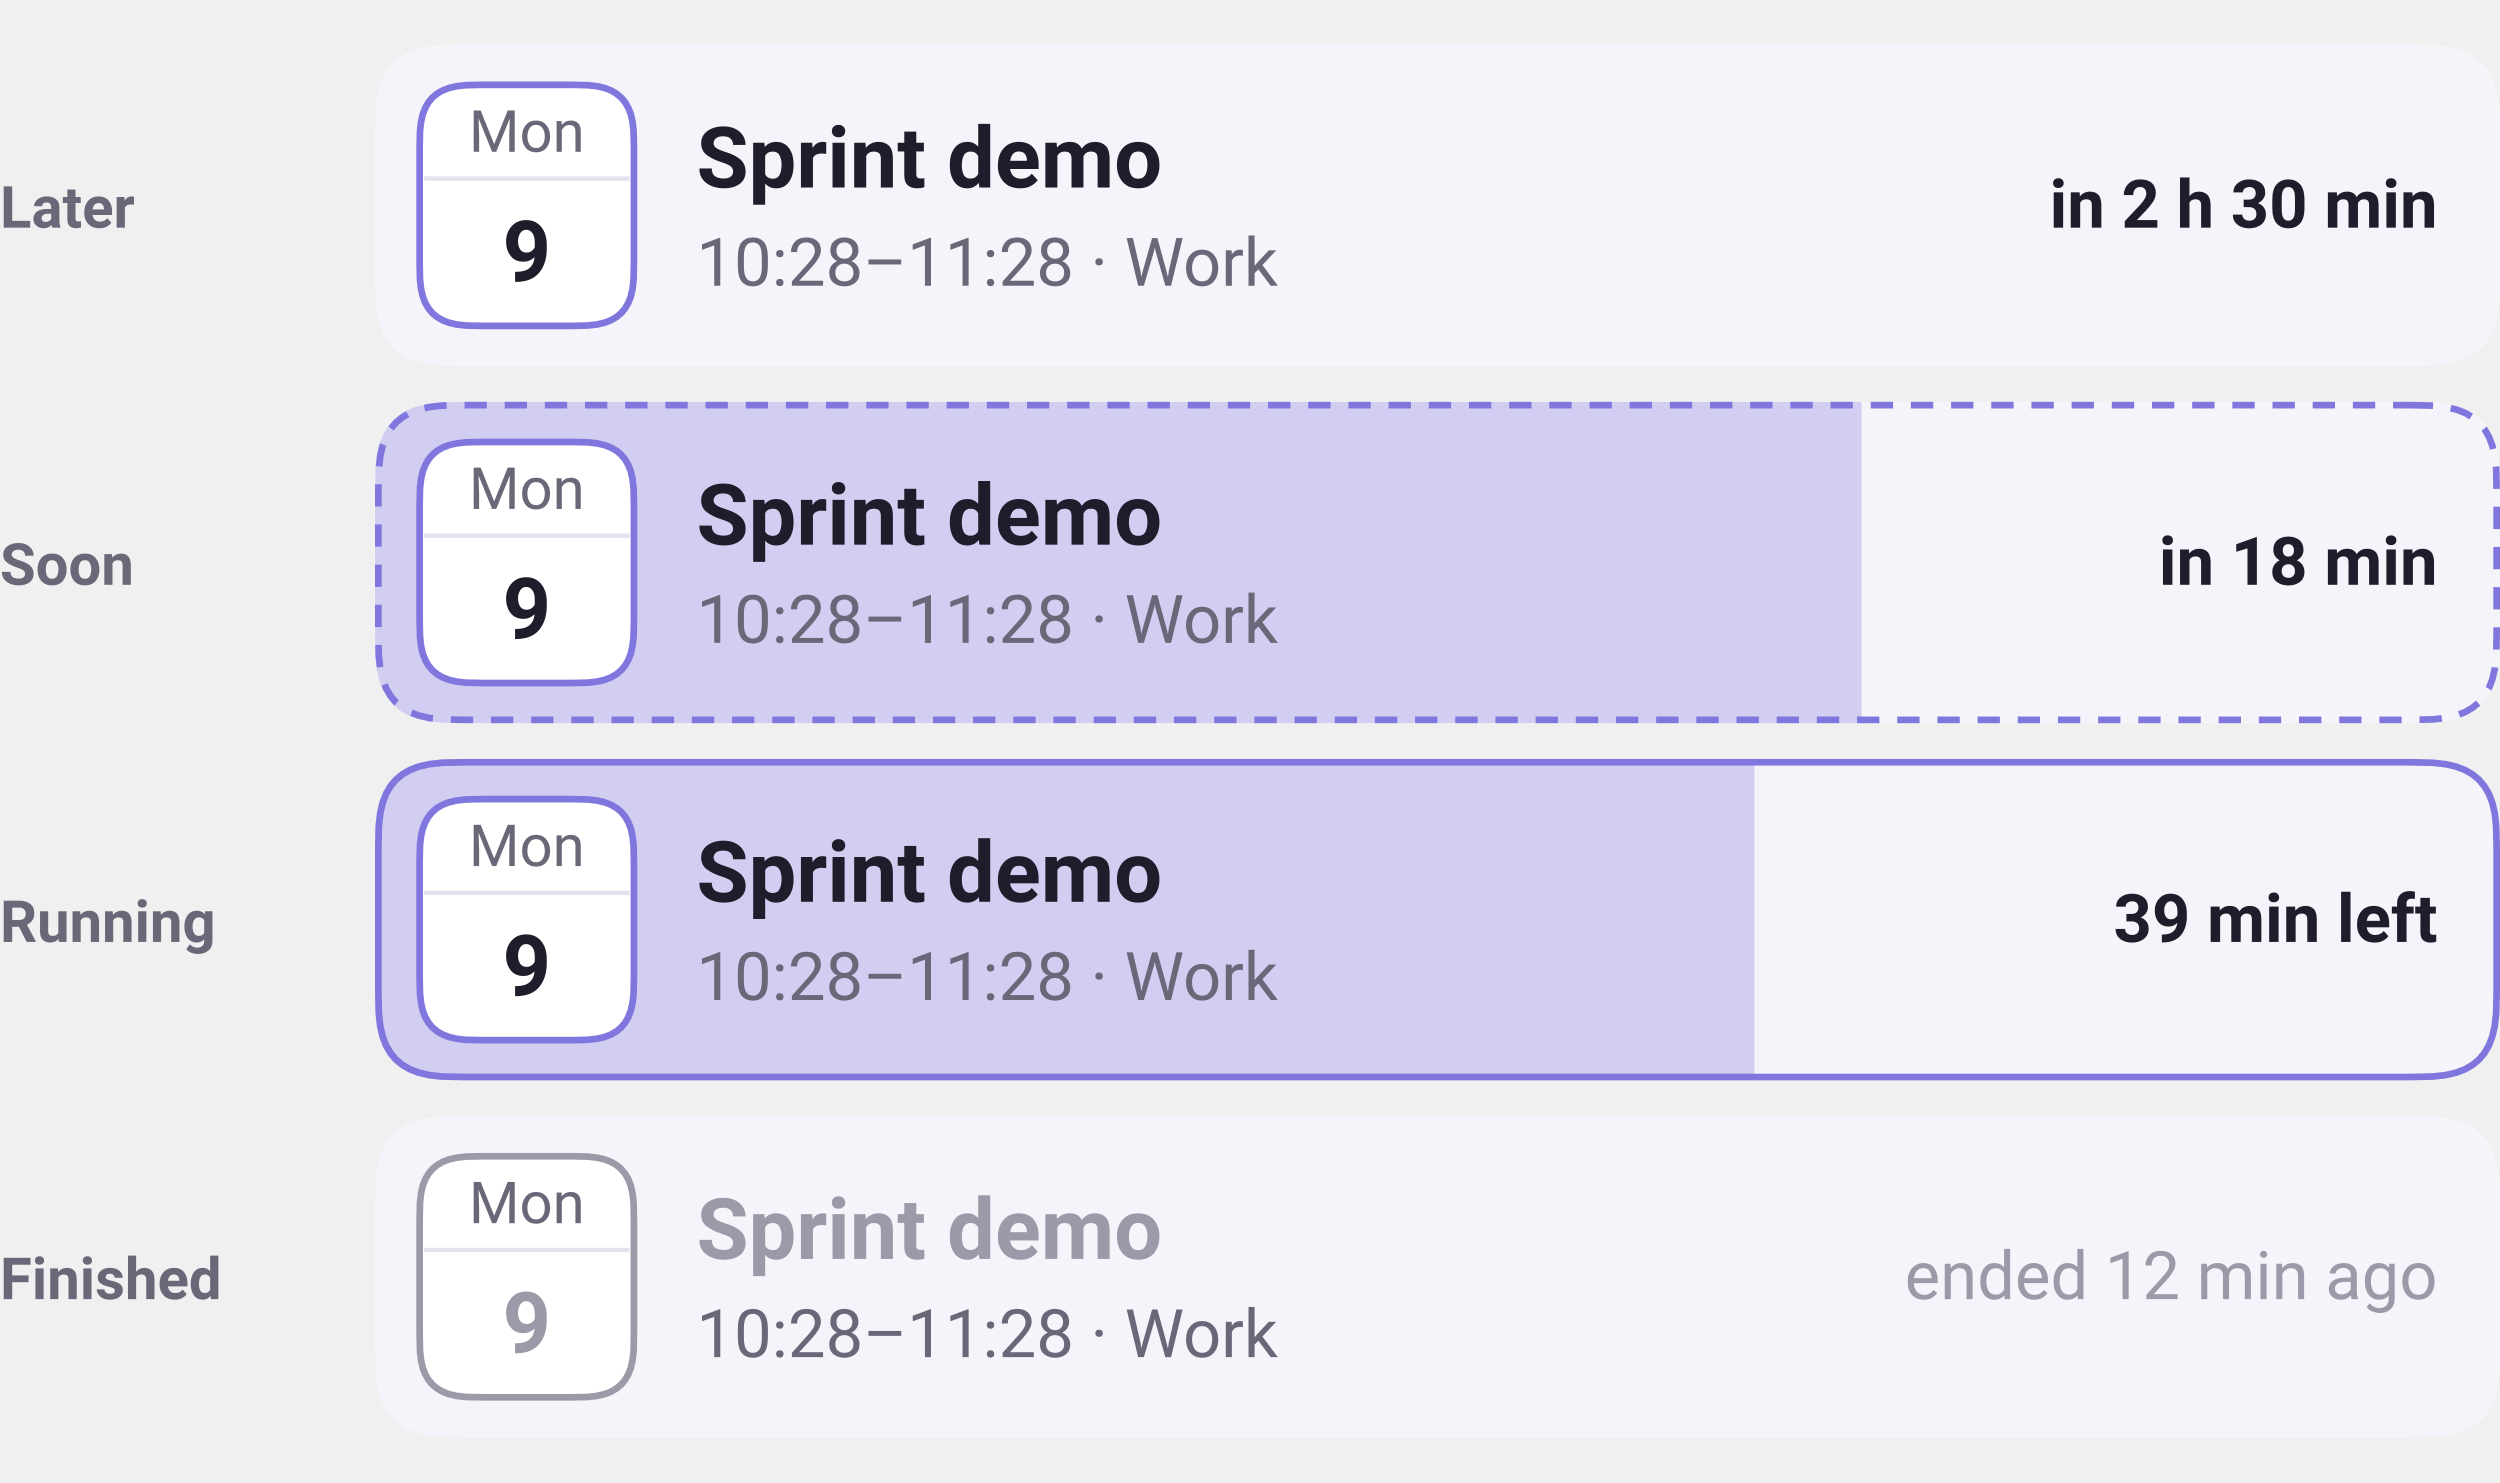
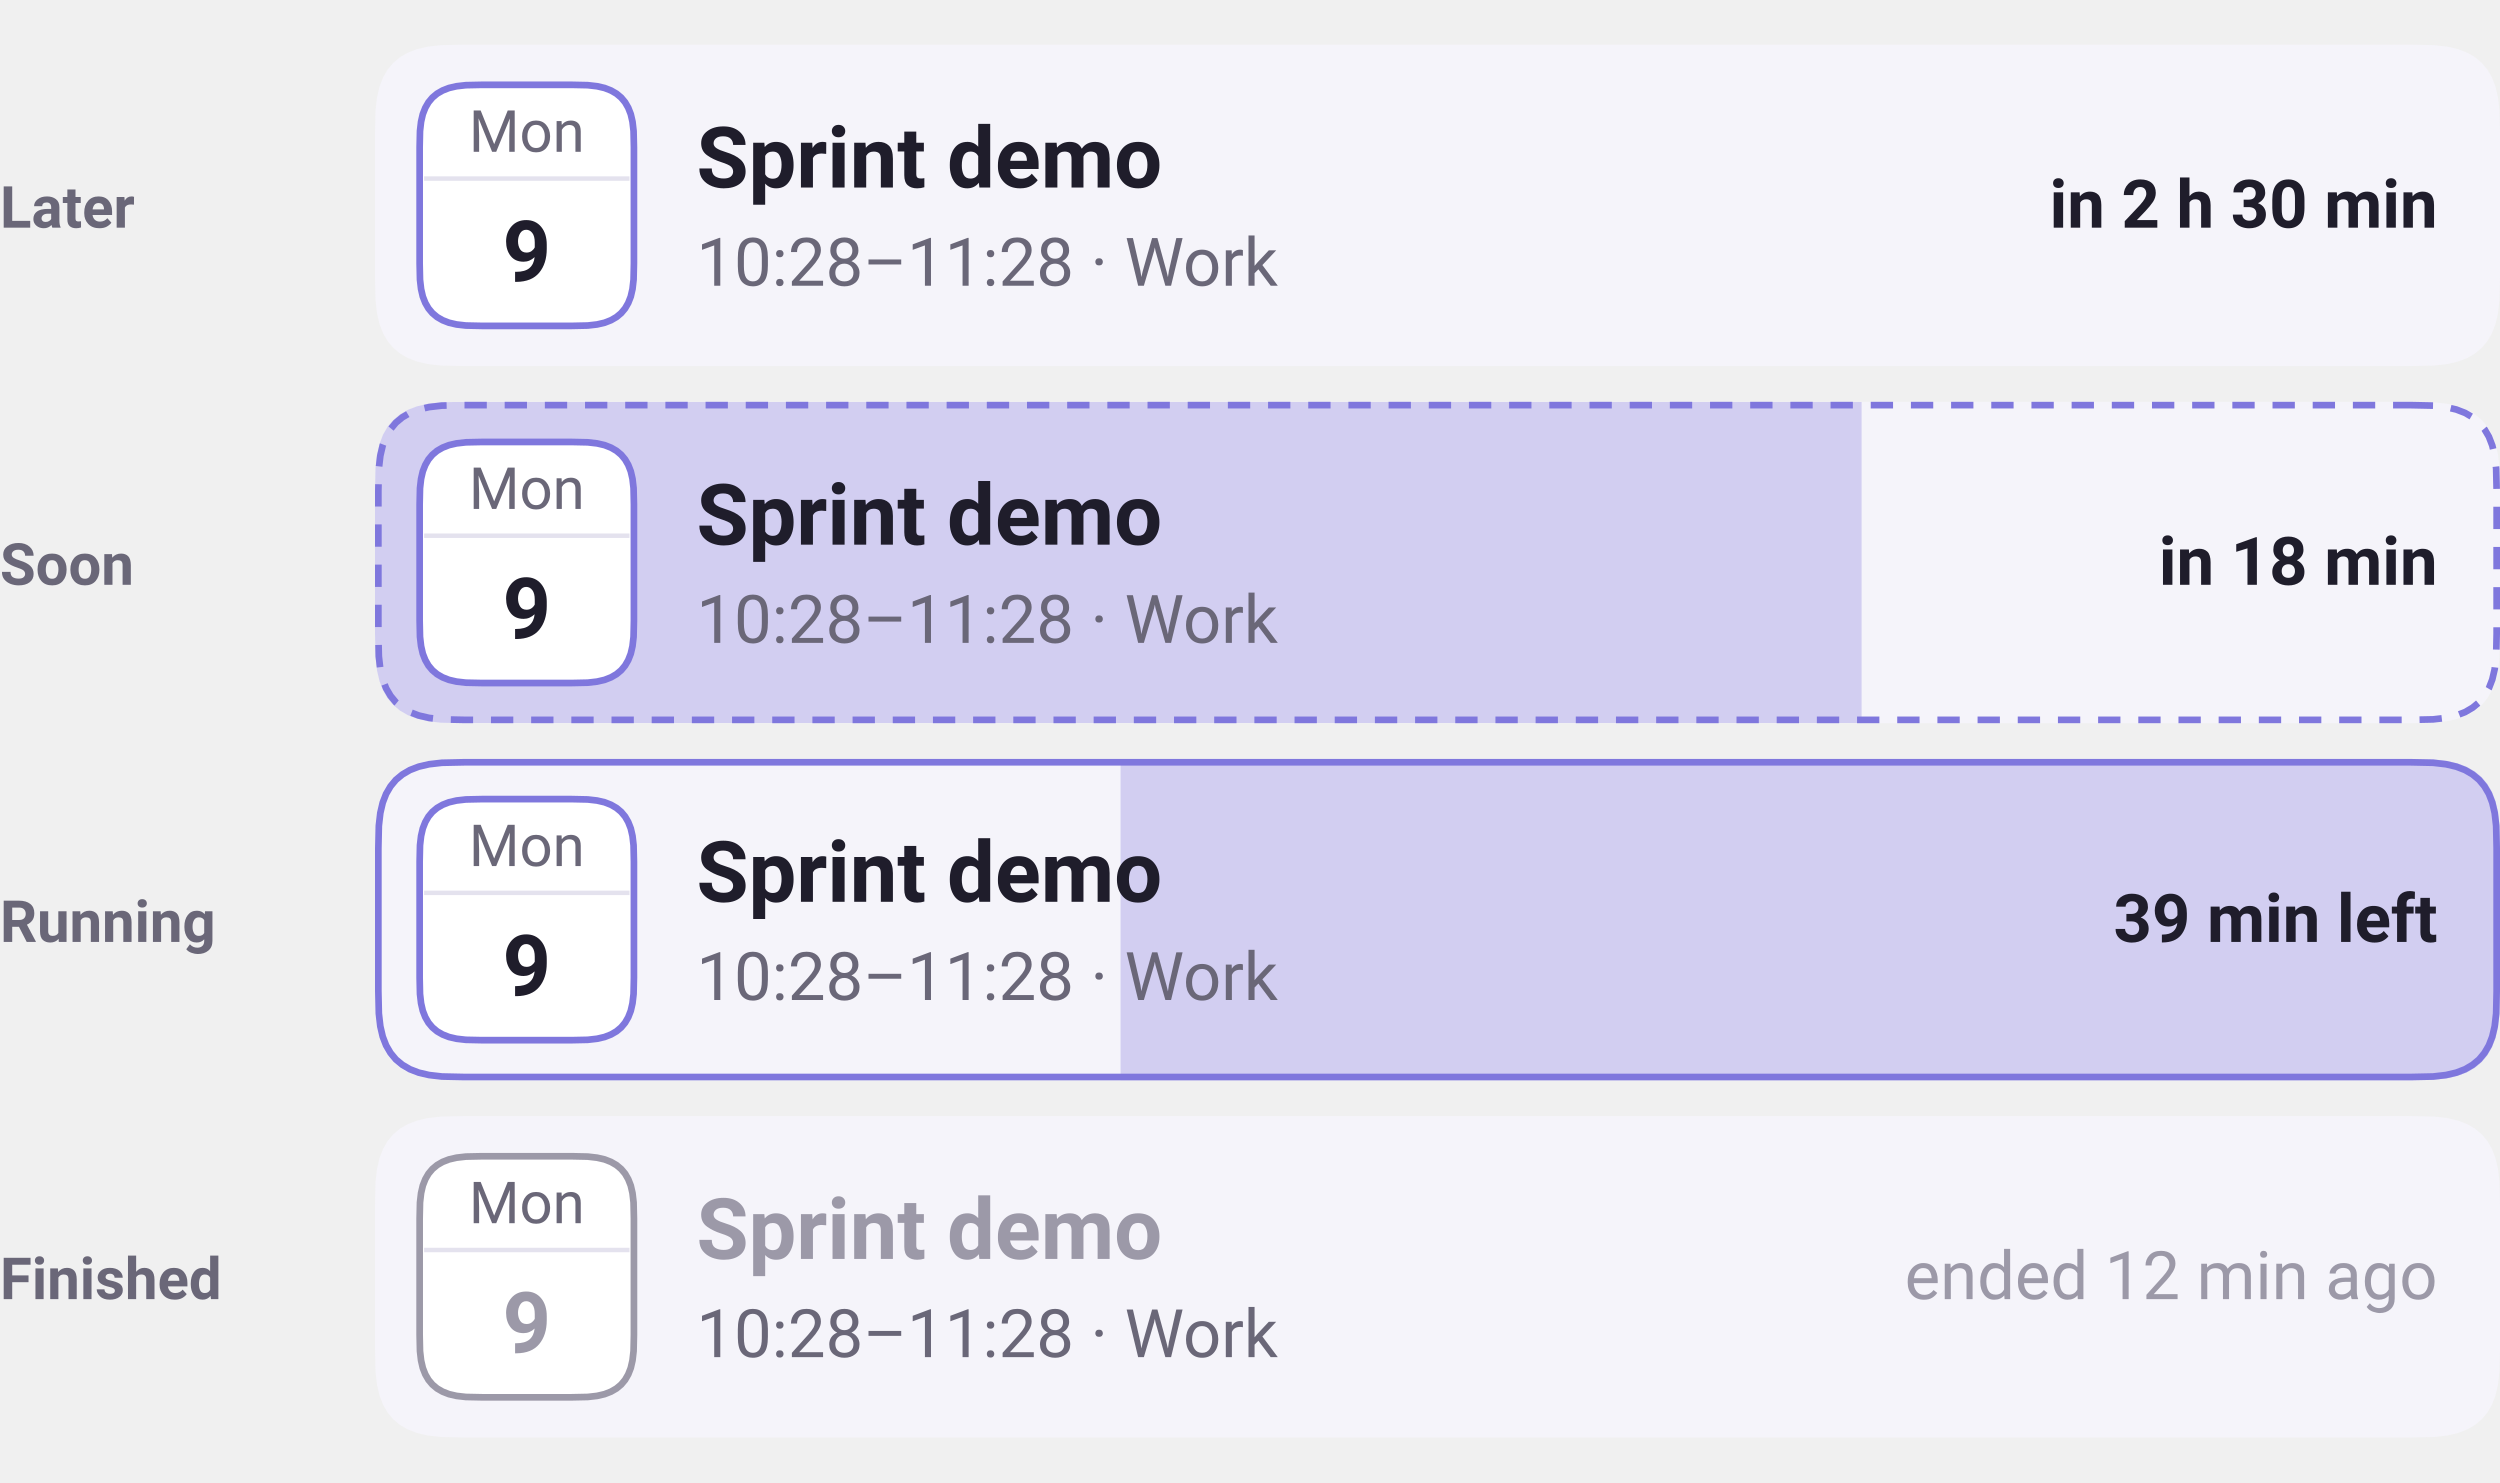
<svg xmlns="http://www.w3.org/2000/svg" width="560" height="332" viewBox="0 0 560 332" role="img" aria-label="The four states of an event row">
  <style>
  text { font-family: -apple-system, BlinkMacSystemFont, "Segoe UI", Roboto, Helvetica, Arial, sans-serif; }
  .card { fill: #FFFFFF; stroke: #E4E2EE; }
  .row { fill: #F5F4FA; }
  .tile { fill: #FFFFFF; }
  .rule { stroke: #E4E2EE; }
  .t1 { fill: #1F1D2B; }
  .t2 { fill: #6A6778; }
  .t3 { fill: #9C99A8; }
  .on { fill: #FFFFFF; }
  @media (prefers-color-scheme: dark) {
    .card { fill: #1C1B24; stroke: #33313F; }
    .row { fill: #272532; }
    .tile { fill: #1C1B24; }
    .rule { stroke: #3C3A49; }
    .t1 { fill: #F2F0F8; }
    .t2 { fill: #ABA8B8; }
    .t3 { fill: #7E7B8C; }
  }
</style>
  <text x="0" y="51" class="t2" font-size="13" font-weight="600">Later</text>
  <clipPath id="row26">
    <path d="M540.00 10.00L545.22 10.11L548.20 10.45L550.61 11.02L552.66 11.81L554.42 12.83L555.91 14.09L557.17 15.58L558.19 17.34L558.98 19.39L559.55 21.80L559.89 24.78L560.00 30.00L560.00 62.00L559.89 67.22L559.55 70.20L558.98 72.61L558.19 74.66L557.17 76.42L555.91 77.91L554.42 79.17L552.66 80.19L550.61 80.98L548.20 81.55L545.22 81.89L540.00 82.00L104.00 82.00L98.78 81.89L95.80 81.55L93.39 80.98L91.34 80.19L89.58 79.17L88.09 77.91L86.83 76.42L85.81 74.66L85.02 72.61L84.45 70.20L84.11 67.22L84.00 62.00L84.00 30.00L84.11 24.78L84.45 21.80L85.02 19.39L85.81 17.34L86.83 15.58L88.09 14.09L89.58 12.83L91.34 11.81L93.39 11.02L95.80 10.45L98.78 10.11L104.00 10.00Z" />
  </clipPath>
  <path d="M540.00 10.00L545.22 10.11L548.20 10.45L550.61 11.02L552.66 11.81L554.42 12.83L555.91 14.09L557.17 15.58L558.19 17.34L558.98 19.39L559.55 21.80L559.89 24.78L560.00 30.00L560.00 62.00L559.89 67.22L559.55 70.20L558.98 72.61L558.19 74.66L557.17 76.42L555.91 77.91L554.42 79.17L552.66 80.19L550.61 80.98L548.20 81.55L545.22 81.89L540.00 82.00L104.00 82.00L98.78 81.89L95.80 81.55L93.39 80.98L91.34 80.19L89.58 79.17L88.09 77.91L86.83 76.42L85.81 74.66L85.02 72.61L84.45 70.20L84.11 67.22L84.00 62.00L84.00 30.00L84.11 24.78L84.45 21.80L85.02 19.39L85.81 17.34L86.83 15.58L88.09 14.09L89.58 12.83L91.34 11.81L93.39 11.02L95.80 10.45L98.78 10.11L104.00 10.00Z" class="row" />
  <path d="M128.00 19.00L131.65 19.08L133.74 19.32L135.43 19.71L136.86 20.27L138.09 20.98L139.14 21.86L140.02 22.91L140.73 24.14L141.29 25.57L141.68 27.26L141.92 29.35L142.00 33.00L142.00 59.00L141.92 62.65L141.68 64.74L141.29 66.43L140.73 67.86L140.02 69.09L139.14 70.14L138.09 71.02L136.86 71.73L135.43 72.29L133.74 72.68L131.65 72.92L128.00 73.00L108.00 73.00L104.35 72.92L102.26 72.68L100.57 72.29L99.14 71.73L97.91 71.02L96.86 70.14L95.98 69.09L95.27 67.86L94.71 66.43L94.32 64.74L94.08 62.65L94.00 59.00L94.00 33.00L94.08 29.35L94.32 27.26L94.71 25.57L95.27 24.14L95.98 22.91L96.86 21.86L97.91 20.98L99.14 20.27L100.57 19.71L102.26 19.32L104.35 19.08L108.00 19.00Z" class="tile" stroke="#7F77DD" stroke-width="1.5" />
  <text x="118" y="34" class="t2" font-size="13" text-anchor="middle">Mon</text>
  <line x1="95" x2="141" y1="40" y2="40" class="rule" />
  <text x="118" y="63" class="t1" font-size="19" text-anchor="middle" font-weight="600">9</text>
  <text x="156" y="42" class="t1" font-size="19" font-weight="600">Sprint demo</text>
  <text x="156" y="64" class="t2" font-size="15">10:28–11:28 · Work</text>
  <text x="546" y="51" class="t1" font-size="15" text-anchor="end" font-weight="600">in 2 h 30 min</text>
  <text x="0" y="131" class="t2" font-size="13" font-weight="600">Soon</text>
  <clipPath id="row27">
    <path d="M540.00 90.00L545.22 90.11L548.20 90.45L550.61 91.02L552.66 91.81L554.42 92.83L555.91 94.09L557.17 95.58L558.19 97.34L558.98 99.39L559.55 101.80L559.89 104.78L560.00 110.00L560.00 142.00L559.89 147.22L559.55 150.20L558.98 152.61L558.19 154.66L557.17 156.42L555.91 157.91L554.42 159.17L552.66 160.19L550.61 160.98L548.20 161.55L545.22 161.89L540.00 162.00L104.00 162.00L98.78 161.89L95.80 161.55L93.39 160.98L91.34 160.19L89.58 159.17L88.09 157.91L86.83 156.42L85.81 154.66L85.02 152.61L84.45 150.20L84.11 147.22L84.00 142.00L84.00 110.00L84.11 104.78L84.45 101.80L85.02 99.39L85.81 97.34L86.83 95.58L88.09 94.09L89.58 92.83L91.34 91.81L93.39 91.02L95.80 90.45L98.78 90.11L104.00 90.00Z" />
  </clipPath>
  <path d="M540.00 90.00L545.22 90.11L548.20 90.45L550.61 91.02L552.66 91.81L554.42 92.83L555.91 94.09L557.17 95.58L558.19 97.34L558.98 99.39L559.55 101.80L559.89 104.78L560.00 110.00L560.00 142.00L559.89 147.22L559.55 150.20L558.98 152.61L558.19 154.66L557.17 156.42L555.91 157.91L554.42 159.17L552.66 160.19L550.61 160.98L548.20 161.55L545.22 161.89L540.00 162.00L104.00 162.00L98.78 161.89L95.80 161.55L93.39 160.98L91.34 160.19L89.58 159.17L88.09 157.91L86.83 156.42L85.81 154.66L85.02 152.61L84.45 150.20L84.11 147.22L84.00 142.00L84.00 110.00L84.11 104.78L84.45 101.80L85.02 99.39L85.81 97.34L86.83 95.58L88.09 94.09L89.58 92.83L91.34 91.81L93.39 91.02L95.80 90.45L98.78 90.11L104.00 90.00Z" class="row" />
  <rect x="84" y="90" width="333" height="72" fill="#7F77DD" opacity="0.3" clip-path="url(#row27)" />
  <path d="M540.00 90.75L545.02 90.86L547.89 91.19L550.21 91.73L552.18 92.49L553.87 93.48L555.32 94.68L556.52 96.13L557.51 97.82L558.27 99.79L558.81 102.11L559.14 104.98L559.25 110.00L559.25 142.00L559.14 147.02L558.81 149.89L558.27 152.21L557.51 154.18L556.52 155.87L555.32 157.32L553.87 158.52L552.18 159.51L550.21 160.27L547.89 160.81L545.02 161.14L540.00 161.25L104.00 161.25L98.98 161.14L96.11 160.81L93.79 160.27L91.82 159.51L90.13 158.52L88.68 157.32L87.48 155.87L86.49 154.18L85.73 152.21L85.19 149.89L84.86 147.02L84.75 142.00L84.75 110.00L84.86 104.98L85.19 102.11L85.73 99.79L86.49 97.82L87.48 96.13L88.68 94.68L90.13 93.48L91.82 92.49L93.79 91.73L96.11 91.19L98.98 90.86L104.00 90.75Z" fill="none" stroke="#7F77DD" stroke-width="1.5" stroke-dasharray="5 4" />
  <path d="M128.00 99.00L131.65 99.08L133.74 99.32L135.43 99.71L136.86 100.27L138.09 100.98L139.14 101.86L140.02 102.91L140.73 104.14L141.29 105.57L141.68 107.26L141.92 109.35L142.00 113.00L142.00 139.00L141.92 142.65L141.68 144.74L141.29 146.43L140.73 147.86L140.02 149.09L139.14 150.14L138.09 151.02L136.86 151.73L135.43 152.29L133.74 152.68L131.65 152.92L128.00 153.00L108.00 153.00L104.35 152.92L102.26 152.68L100.57 152.29L99.14 151.73L97.91 151.02L96.86 150.14L95.98 149.09L95.27 147.86L94.71 146.43L94.32 144.74L94.08 142.65L94.00 139.00L94.00 113.00L94.08 109.35L94.32 107.26L94.71 105.57L95.27 104.14L95.98 102.91L96.86 101.86L97.91 100.98L99.14 100.27L100.57 99.71L102.26 99.32L104.35 99.08L108.00 99.00Z" class="tile" stroke="#7F77DD" stroke-width="1.5" />
  <text x="118" y="114" class="t2" font-size="13" text-anchor="middle">Mon</text>
  <line x1="95" x2="141" y1="120" y2="120" class="rule" />
  <text x="118" y="143" class="t1" font-size="19" text-anchor="middle" font-weight="600">9</text>
  <text x="156" y="122" class="t1" font-size="19" font-weight="600">Sprint demo</text>
  <text x="156" y="144" class="t2" font-size="15">10:28–11:28 · Work</text>
  <text x="546" y="131" class="t1" font-size="15" text-anchor="end" font-weight="600">in 18 min</text>
  <text x="0" y="211" class="t2" font-size="13" font-weight="600">Running</text>
  <clipPath id="row28">
    <path d="M540.00 170.00L545.22 170.11L548.20 170.45L550.61 171.02L552.66 171.81L554.42 172.83L555.91 174.09L557.17 175.58L558.19 177.34L558.98 179.39L559.55 181.80L559.89 184.78L560.00 190.00L560.00 222.00L559.89 227.22L559.55 230.20L558.98 232.61L558.19 234.66L557.17 236.42L555.91 237.91L554.42 239.17L552.66 240.19L550.61 240.98L548.20 241.55L545.22 241.89L540.00 242.00L104.00 242.00L98.78 241.89L95.80 241.55L93.39 240.98L91.34 240.19L89.58 239.17L88.09 237.91L86.83 236.42L85.81 234.66L85.02 232.61L84.45 230.20L84.11 227.22L84.00 222.00L84.00 190.00L84.11 184.78L84.45 181.80L85.02 179.39L85.81 177.34L86.83 175.58L88.09 174.09L89.58 172.83L91.34 171.81L93.39 171.02L95.80 170.45L98.78 170.11L104.00 170.00Z" />
  </clipPath>
  <path d="M540.00 170.00L545.22 170.11L548.20 170.45L550.61 171.02L552.66 171.81L554.42 172.83L555.91 174.09L557.17 175.58L558.19 177.34L558.98 179.39L559.55 181.80L559.89 184.78L560.00 190.00L560.00 222.00L559.89 227.22L559.55 230.20L558.98 232.61L558.19 234.66L557.17 236.42L555.91 237.91L554.42 239.17L552.66 240.19L550.61 240.98L548.20 241.55L545.22 241.89L540.00 242.00L104.00 242.00L98.78 241.89L95.80 241.55L93.39 240.98L91.34 240.19L89.58 239.17L88.09 237.91L86.83 236.42L85.81 234.66L85.02 232.61L84.45 230.20L84.11 227.22L84.00 222.00L84.00 190.00L84.11 184.78L84.45 181.80L85.02 179.39L85.81 177.34L86.83 175.58L88.09 174.09L89.58 172.83L91.34 171.81L93.39 171.02L95.80 170.45L98.78 170.11L104.00 170.00Z" class="row" />
-   <rect x="84" y="170" width="309" height="72" fill="#7F77DD" opacity="0.3" clip-path="url(#row28)" />
+   <rect x="251" y="170" width="309" height="72" fill="#7F77DD" opacity="0.3" clip-path="url(#row28)" />
  <path d="M540.00 170.75L545.02 170.86L547.89 171.19L550.21 171.73L552.18 172.49L553.87 173.48L555.32 174.68L556.52 176.13L557.51 177.82L558.27 179.79L558.81 182.11L559.14 184.98L559.25 190.00L559.25 222.00L559.14 227.02L558.81 229.89L558.27 232.21L557.51 234.18L556.52 235.87L555.32 237.32L553.87 238.52L552.18 239.51L550.21 240.27L547.89 240.81L545.02 241.14L540.00 241.25L104.00 241.25L98.98 241.14L96.11 240.81L93.79 240.27L91.82 239.51L90.13 238.52L88.68 237.32L87.48 235.87L86.49 234.18L85.73 232.21L85.19 229.89L84.86 227.02L84.75 222.00L84.75 190.00L84.86 184.98L85.19 182.11L85.73 179.79L86.49 177.82L87.48 176.13L88.68 174.68L90.13 173.48L91.82 172.49L93.79 171.73L96.11 171.19L98.98 170.86L104.00 170.75Z" fill="none" stroke="#7F77DD" stroke-width="1.5" />
  <path d="M128.00 179.00L131.65 179.08L133.74 179.32L135.43 179.71L136.86 180.27L138.09 180.98L139.14 181.86L140.02 182.91L140.73 184.14L141.29 185.57L141.68 187.26L141.92 189.35L142.00 193.00L142.00 219.00L141.92 222.65L141.68 224.74L141.29 226.43L140.73 227.86L140.02 229.09L139.14 230.14L138.09 231.02L136.86 231.73L135.43 232.29L133.74 232.68L131.65 232.92L128.00 233.00L108.00 233.00L104.35 232.92L102.26 232.68L100.57 232.29L99.14 231.73L97.91 231.02L96.86 230.14L95.98 229.09L95.27 227.86L94.71 226.43L94.32 224.74L94.08 222.65L94.00 219.00L94.00 193.00L94.08 189.35L94.32 187.26L94.71 185.57L95.27 184.14L95.98 182.91L96.86 181.86L97.91 180.98L99.14 180.27L100.57 179.71L102.26 179.32L104.35 179.08L108.00 179.00Z" class="tile" stroke="#7F77DD" stroke-width="1.5" />
  <text x="118" y="194" class="t2" font-size="13" text-anchor="middle">Mon</text>
  <line x1="95" x2="141" y1="200" y2="200" class="rule" />
  <text x="118" y="223" class="t1" font-size="19" text-anchor="middle" font-weight="600">9</text>
  <text x="156" y="202" class="t1" font-size="19" font-weight="600">Sprint demo</text>
  <text x="156" y="224" class="t2" font-size="15">10:28–11:28 · Work</text>
  <text x="546" y="211" class="t1" font-size="15" text-anchor="end" font-weight="600">39 min left</text>
  <text x="0" y="291" class="t2" font-size="13" font-weight="600">Finished</text>
  <clipPath id="row29">
    <path d="M540.00 250.00L545.22 250.11L548.20 250.45L550.61 251.02L552.66 251.81L554.42 252.83L555.91 254.09L557.17 255.58L558.19 257.34L558.98 259.39L559.55 261.80L559.89 264.78L560.00 270.00L560.00 302.00L559.89 307.22L559.55 310.20L558.98 312.61L558.19 314.66L557.17 316.42L555.91 317.91L554.42 319.17L552.66 320.19L550.61 320.98L548.20 321.55L545.22 321.89L540.00 322.00L104.00 322.00L98.78 321.89L95.80 321.55L93.39 320.98L91.34 320.19L89.58 319.17L88.09 317.91L86.83 316.42L85.81 314.66L85.02 312.61L84.45 310.20L84.11 307.22L84.00 302.00L84.00 270.00L84.11 264.78L84.45 261.80L85.02 259.39L85.81 257.34L86.83 255.58L88.09 254.09L89.58 252.83L91.34 251.81L93.39 251.02L95.80 250.45L98.78 250.11L104.00 250.00Z" />
  </clipPath>
  <path d="M540.00 250.00L545.22 250.11L548.20 250.45L550.61 251.02L552.66 251.81L554.42 252.83L555.91 254.09L557.17 255.58L558.19 257.34L558.98 259.39L559.55 261.80L559.89 264.78L560.00 270.00L560.00 302.00L559.89 307.22L559.55 310.20L558.98 312.61L558.19 314.66L557.17 316.42L555.91 317.91L554.42 319.17L552.66 320.19L550.61 320.98L548.20 321.55L545.22 321.89L540.00 322.00L104.00 322.00L98.78 321.89L95.80 321.55L93.39 320.98L91.34 320.19L89.58 319.17L88.09 317.91L86.83 316.42L85.81 314.66L85.02 312.61L84.45 310.20L84.11 307.22L84.00 302.00L84.00 270.00L84.11 264.78L84.45 261.80L85.02 259.39L85.81 257.34L86.83 255.58L88.09 254.09L89.58 252.83L91.34 251.81L93.39 251.02L95.80 250.45L98.78 250.11L104.00 250.00Z" class="row" />
  <path d="M128.00 259.00L131.65 259.08L133.74 259.32L135.43 259.71L136.86 260.27L138.09 260.98L139.14 261.86L140.02 262.91L140.73 264.14L141.29 265.57L141.68 267.26L141.92 269.35L142.00 273.00L142.00 299.00L141.92 302.65L141.68 304.74L141.29 306.43L140.73 307.86L140.02 309.09L139.14 310.14L138.09 311.02L136.86 311.73L135.43 312.29L133.74 312.68L131.65 312.92L128.00 313.00L108.00 313.00L104.35 312.92L102.26 312.68L100.57 312.29L99.14 311.73L97.91 311.02L96.86 310.14L95.98 309.09L95.27 307.86L94.71 306.43L94.32 304.74L94.08 302.65L94.00 299.00L94.00 273.00L94.08 269.35L94.32 267.26L94.71 265.57L95.27 264.14L95.98 262.91L96.86 261.86L97.91 260.98L99.14 260.27L100.57 259.71L102.26 259.32L104.35 259.08L108.00 259.00Z" class="tile" stroke="#9C99A8" stroke-width="1.5" />
  <text x="118" y="274" class="t2" font-size="13" text-anchor="middle">Mon</text>
  <line x1="95" x2="141" y1="280" y2="280" class="rule" />
  <text x="118" y="303" class="t3" font-size="19" text-anchor="middle" font-weight="600">9</text>
  <text x="156" y="282" class="t3" font-size="19" font-weight="600">Sprint demo</text>
  <text x="156" y="304" class="t2" font-size="15">10:28–11:28 · Work</text>
  <text x="546" y="291" class="t3" font-size="15" text-anchor="end" font-weight="400">ended 12 min ago</text>
</svg>
